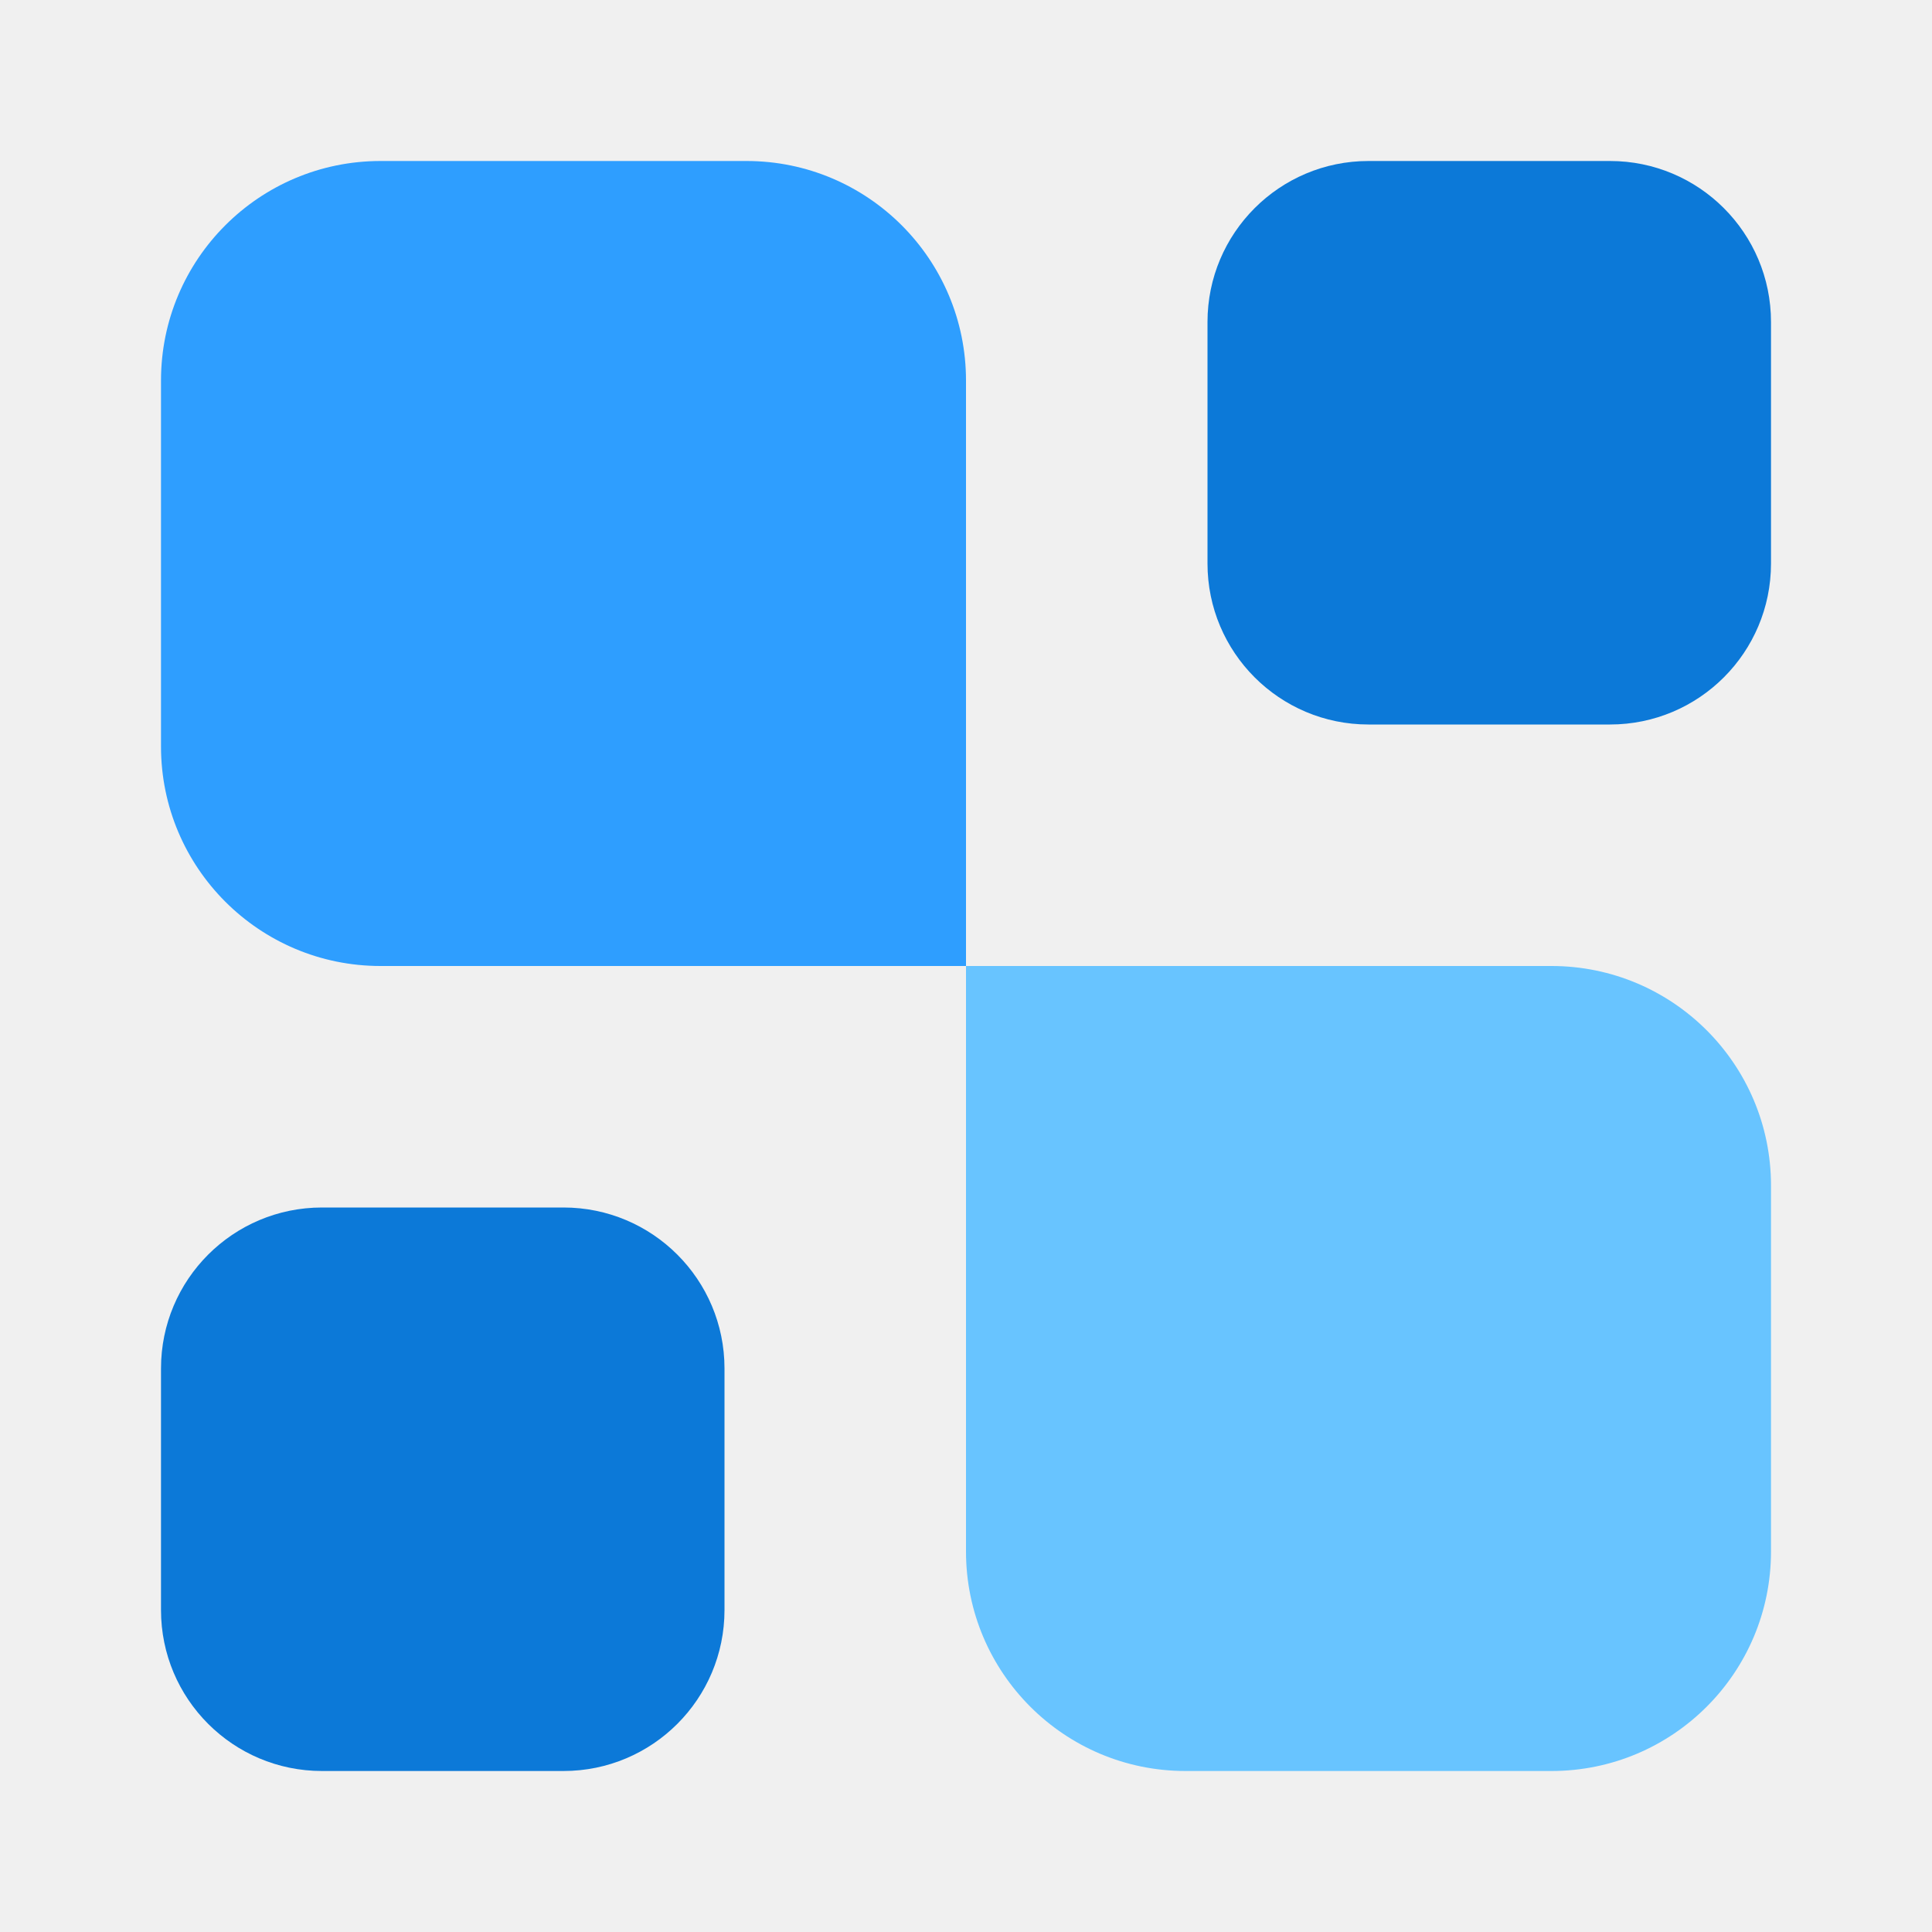
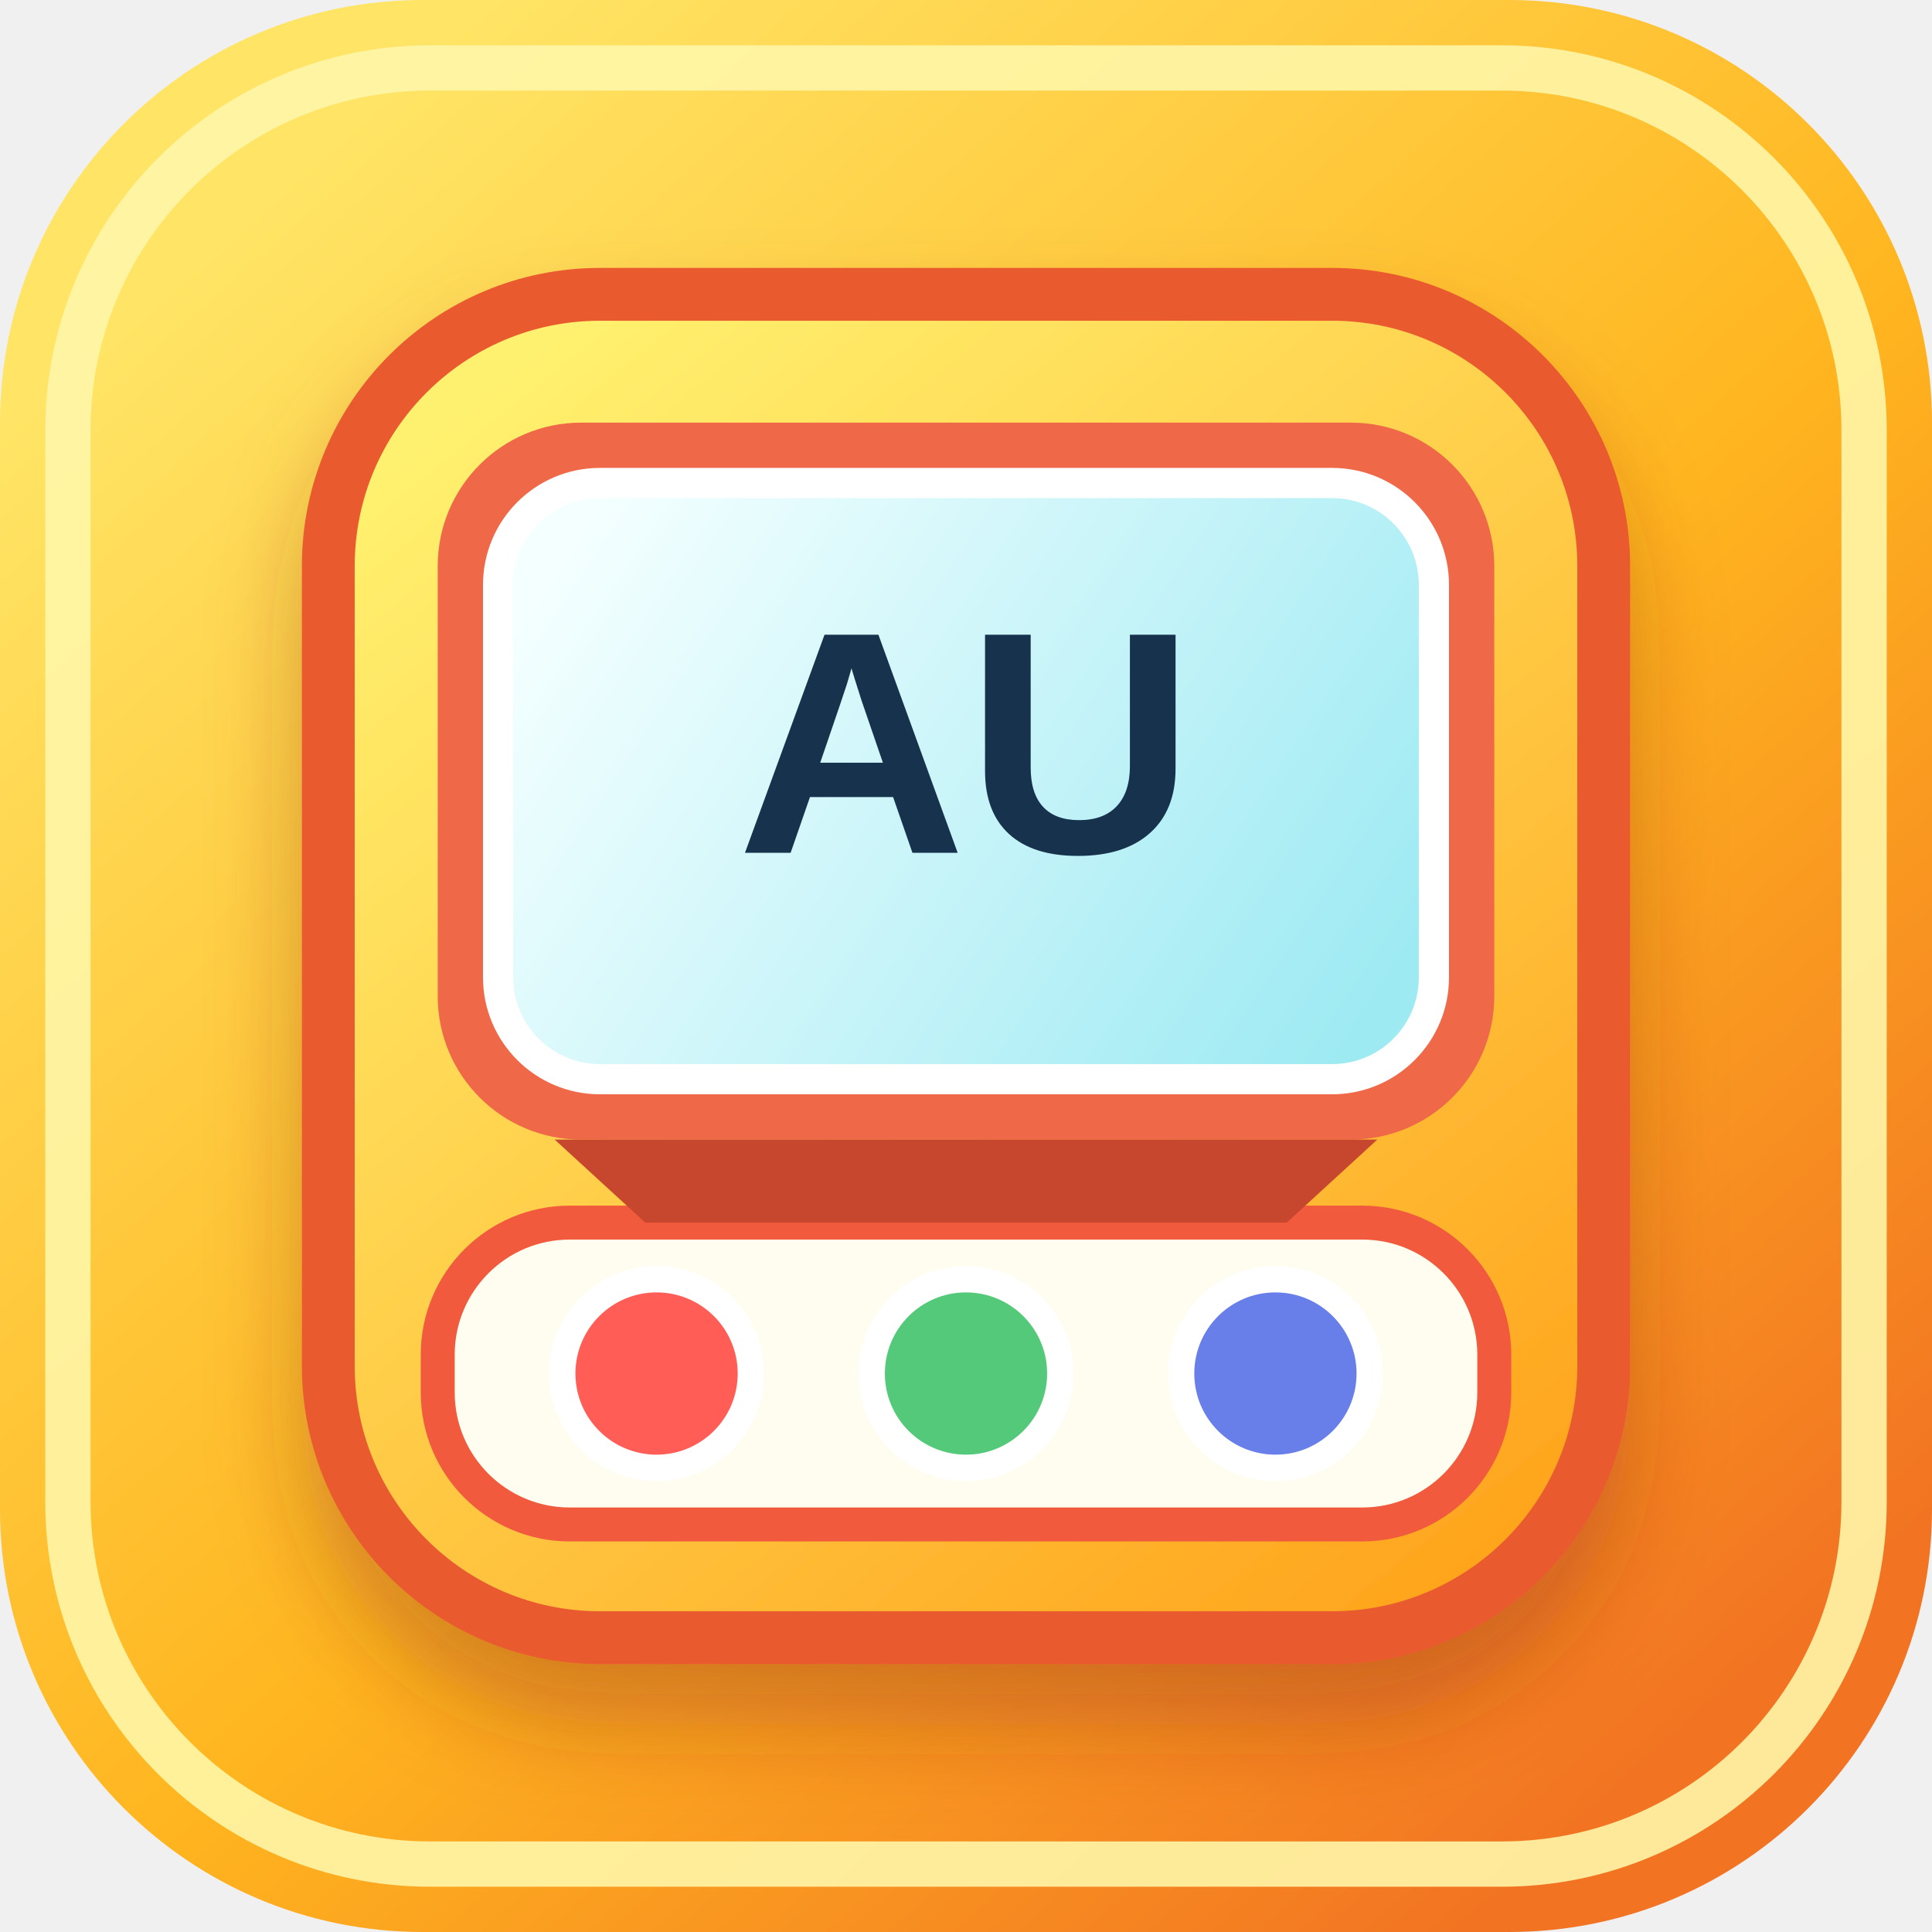
- <svg xmlns="http://www.w3.org/2000/svg" width="24" height="24" viewBox="0 0 24 24" fill="none">
-   <path d="M22 19.273C22 20.779 20.779 22 19.273 22H14.727C13.221 22 12 20.779 12 19.273V12H19.273C20.779 12 22 13.221 22 14.727V19.273Z" fill="#68C4FF" />
-   <path d="M20 2C21.105 2 22 2.895 22 4V7C22 8.105 21.105 9 20 9H17C15.895 9 15 8.105 15 7V4C15 2.895 15.895 2 17 2H20Z" fill="#0C79D8" />
-   <path d="M7 15C8.105 15 9 15.895 9 17V20C9 21.105 8.105 22 7 22H4C2.895 22 2 21.105 2 20V17C2 15.895 2.895 15 4 15H7Z" fill="#0C79D8" />
-   <path d="M12 12H4.727C3.221 12 2 10.779 2 9.273V4.727C2 3.221 3.221 2 4.727 2H9.273C10.779 2 12 3.221 12 4.727V12Z" fill="#2E9EFF" />
+ <svg xmlns="http://www.w3.org/2000/svg" width="512" height="512" viewBox="0 0 512 512">
+   <defs>
+     <linearGradient id="bg" x1="72" y1="52" x2="442" y2="468" gradientUnits="userSpaceOnUse">
+       <stop stop-color="#FFE465" />
+       <stop offset="0.55" stop-color="#FFB51F" />
+       <stop offset="1" stop-color="#F27322" />
+     </linearGradient>
+     <linearGradient id="case" x1="130" y1="102" x2="386" y2="418" gradientUnits="userSpaceOnUse">
+       <stop stop-color="#FFF16F" />
+       <stop offset="1" stop-color="#FFA51D" />
+     </linearGradient>
+     <linearGradient id="screen" x1="154" y1="140" x2="358" y2="275" gradientUnits="userSpaceOnUse">
+       <stop stop-color="#F4FFFF" />
+       <stop offset="1" stop-color="#9EEAF3" />
+     </linearGradient>
+     <filter id="shadow" x="-20%" y="-20%" width="140%" height="150%">
+       <feDropShadow dx="0" dy="16" stdDeviation="12" flood-color="#8D2B16" flood-opacity="0.35" />
+     </filter>
+   </defs>
+   <rect width="512" height="512" rx="112" fill="url(#bg)" />
+   <rect x="18" y="18" width="476" height="476" rx="96" fill="none" stroke="#FFF6A7" stroke-width="12" opacity="0.9" />
+   <g filter="url(#shadow)">
+     <rect x="87" y="78" width="338" height="356" rx="72" fill="url(#case)" stroke="#E95A2E" stroke-width="14" />
+     <rect x="116" y="112" width="280" height="190" rx="38" fill="#EF6847" />
+     <rect x="132" y="128" width="248" height="158" rx="27" fill="url(#screen)" stroke="#FFFFFF" stroke-width="8" />
+     <text x="256" y="226" text-anchor="middle" font-family="Arial, Helvetica, sans-serif" font-size="84" font-weight="900" fill="#17324D">AU</text>
+     <rect x="116" y="324" width="280" height="80" rx="35" fill="#FFFDF0" stroke="#F15A3C" stroke-width="9" />
+     <circle cx="174" cy="364" r="25" fill="#FF5D56" stroke="#FFFFFF" stroke-width="7" />
+     <circle cx="256" cy="364" r="25" fill="#55C97A" stroke="#FFFFFF" stroke-width="7" />
+     <circle cx="338" cy="364" r="25" fill="#687EE8" stroke="#FFFFFF" stroke-width="7" />
+     <path d="M147 302h218l-24 22H171l-24-22Z" fill="#C7472D" />
+   </g>
</svg>
